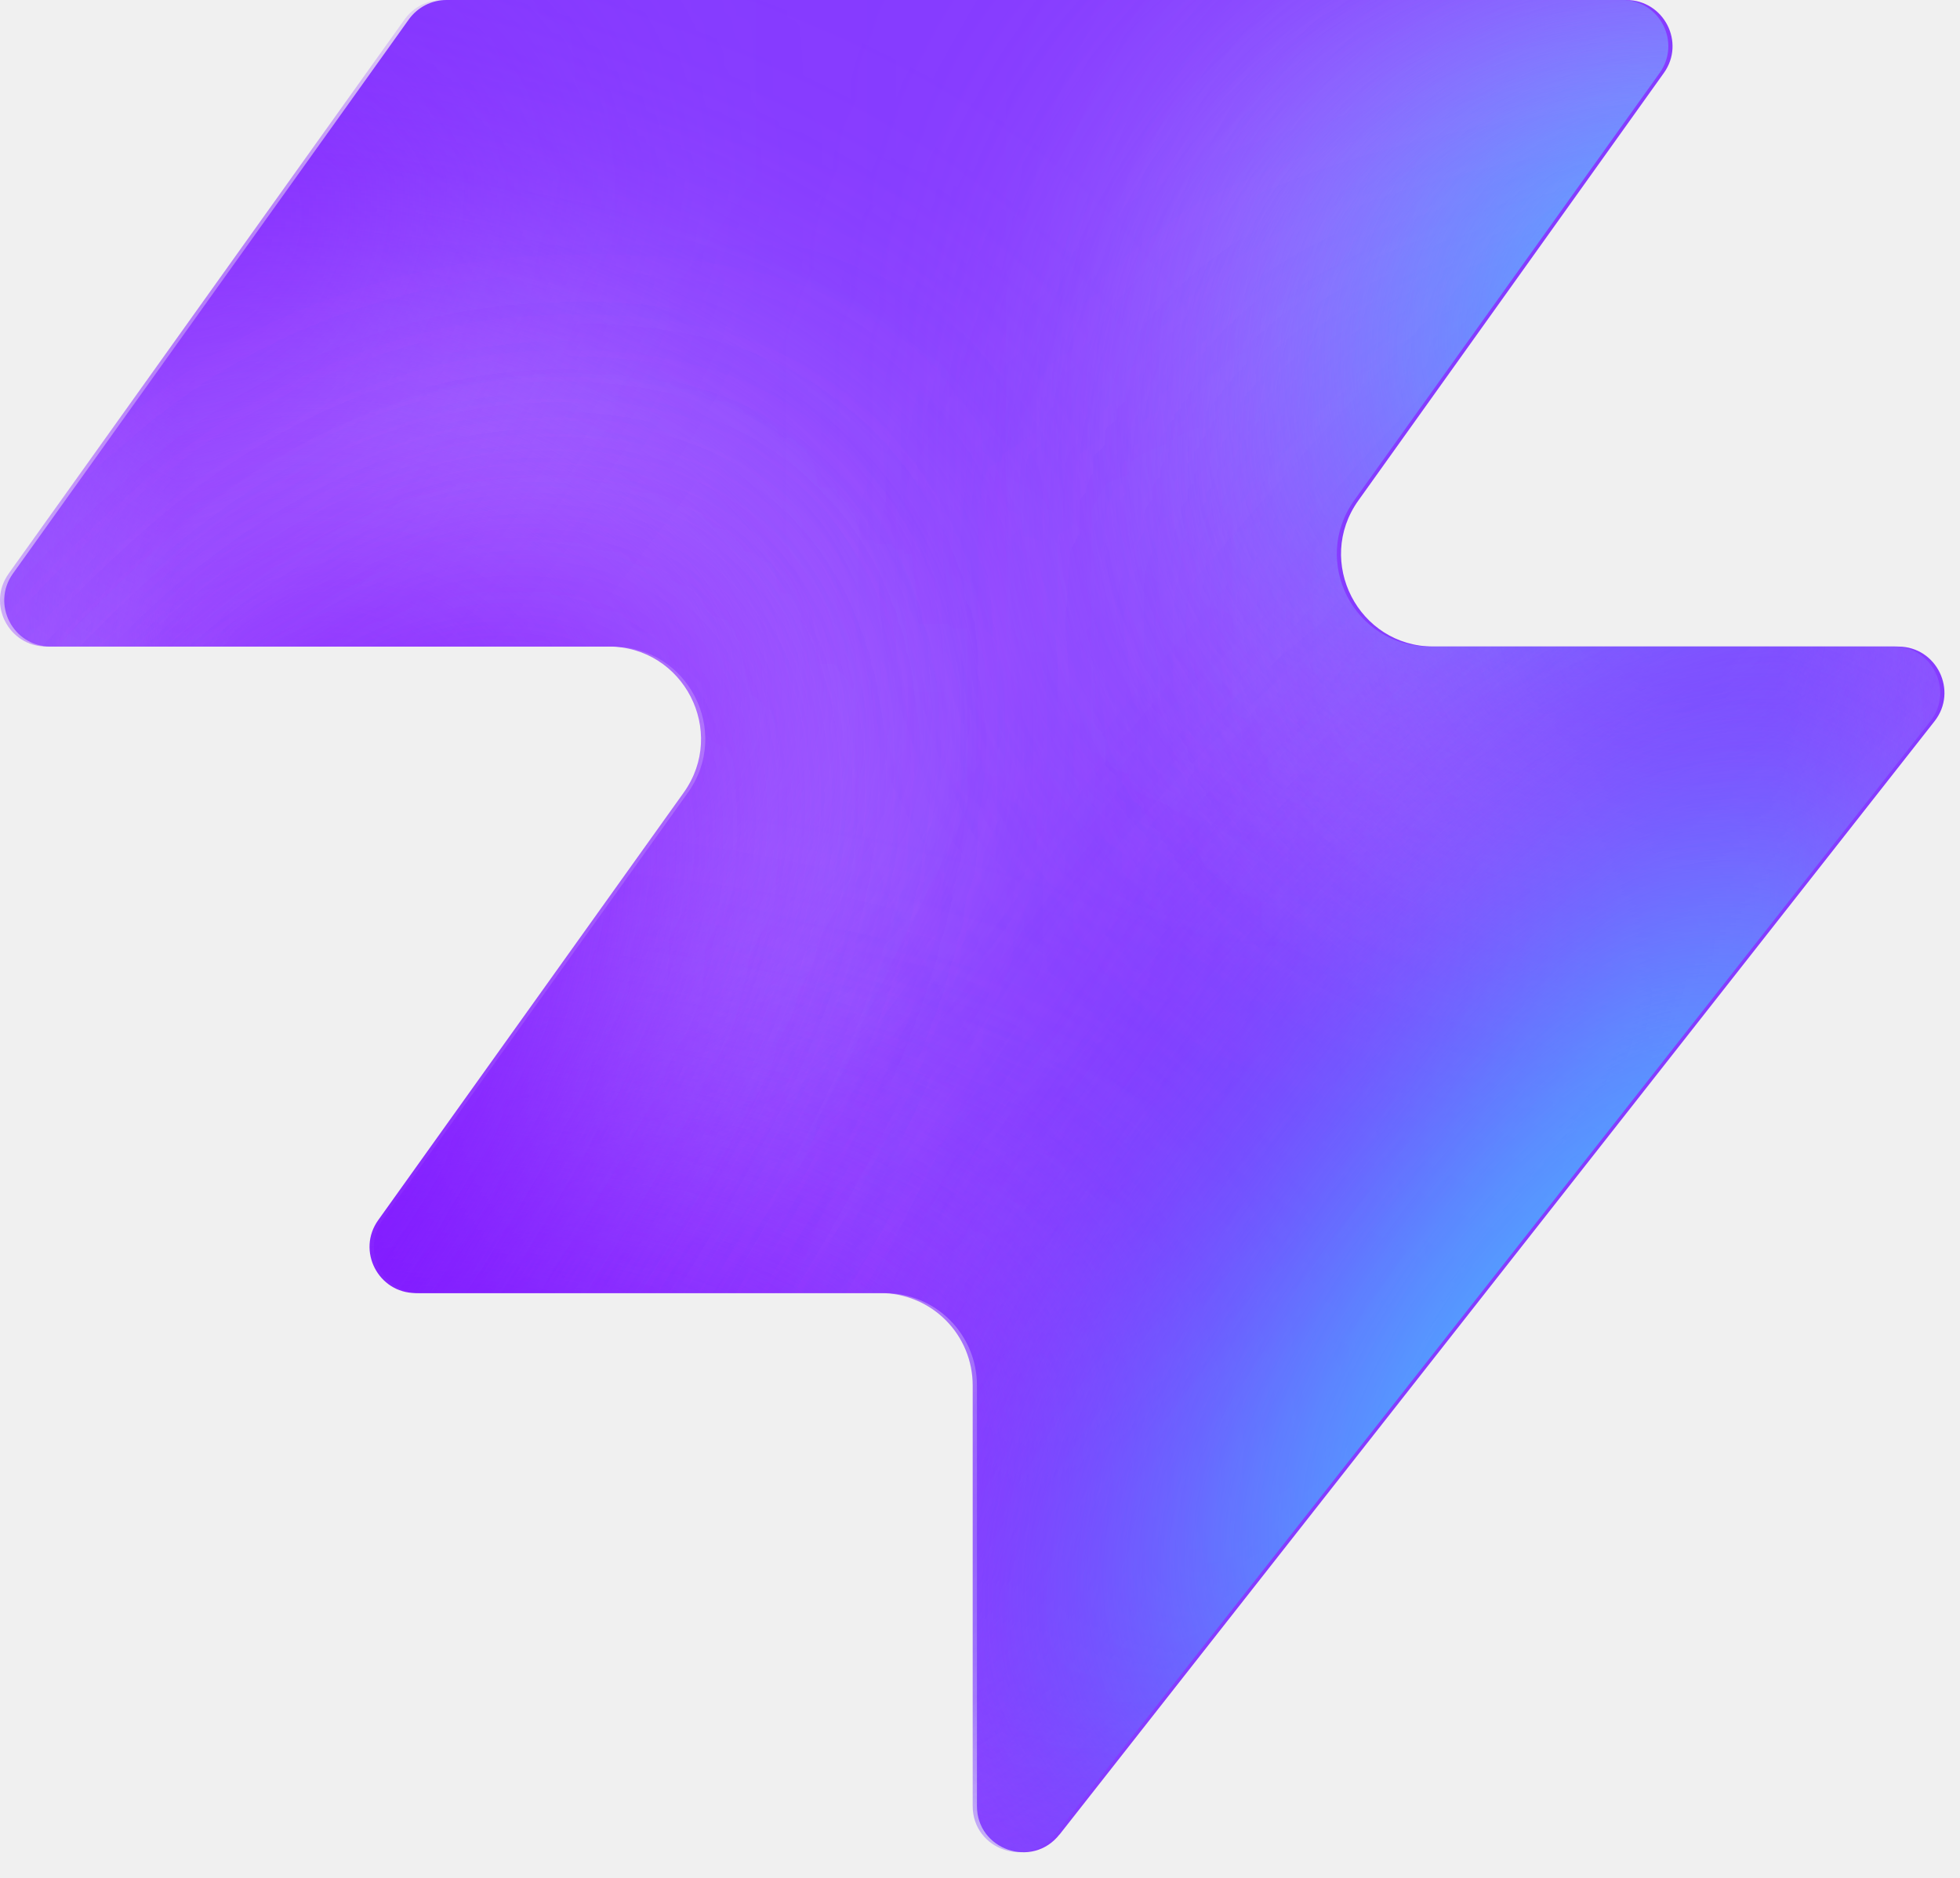
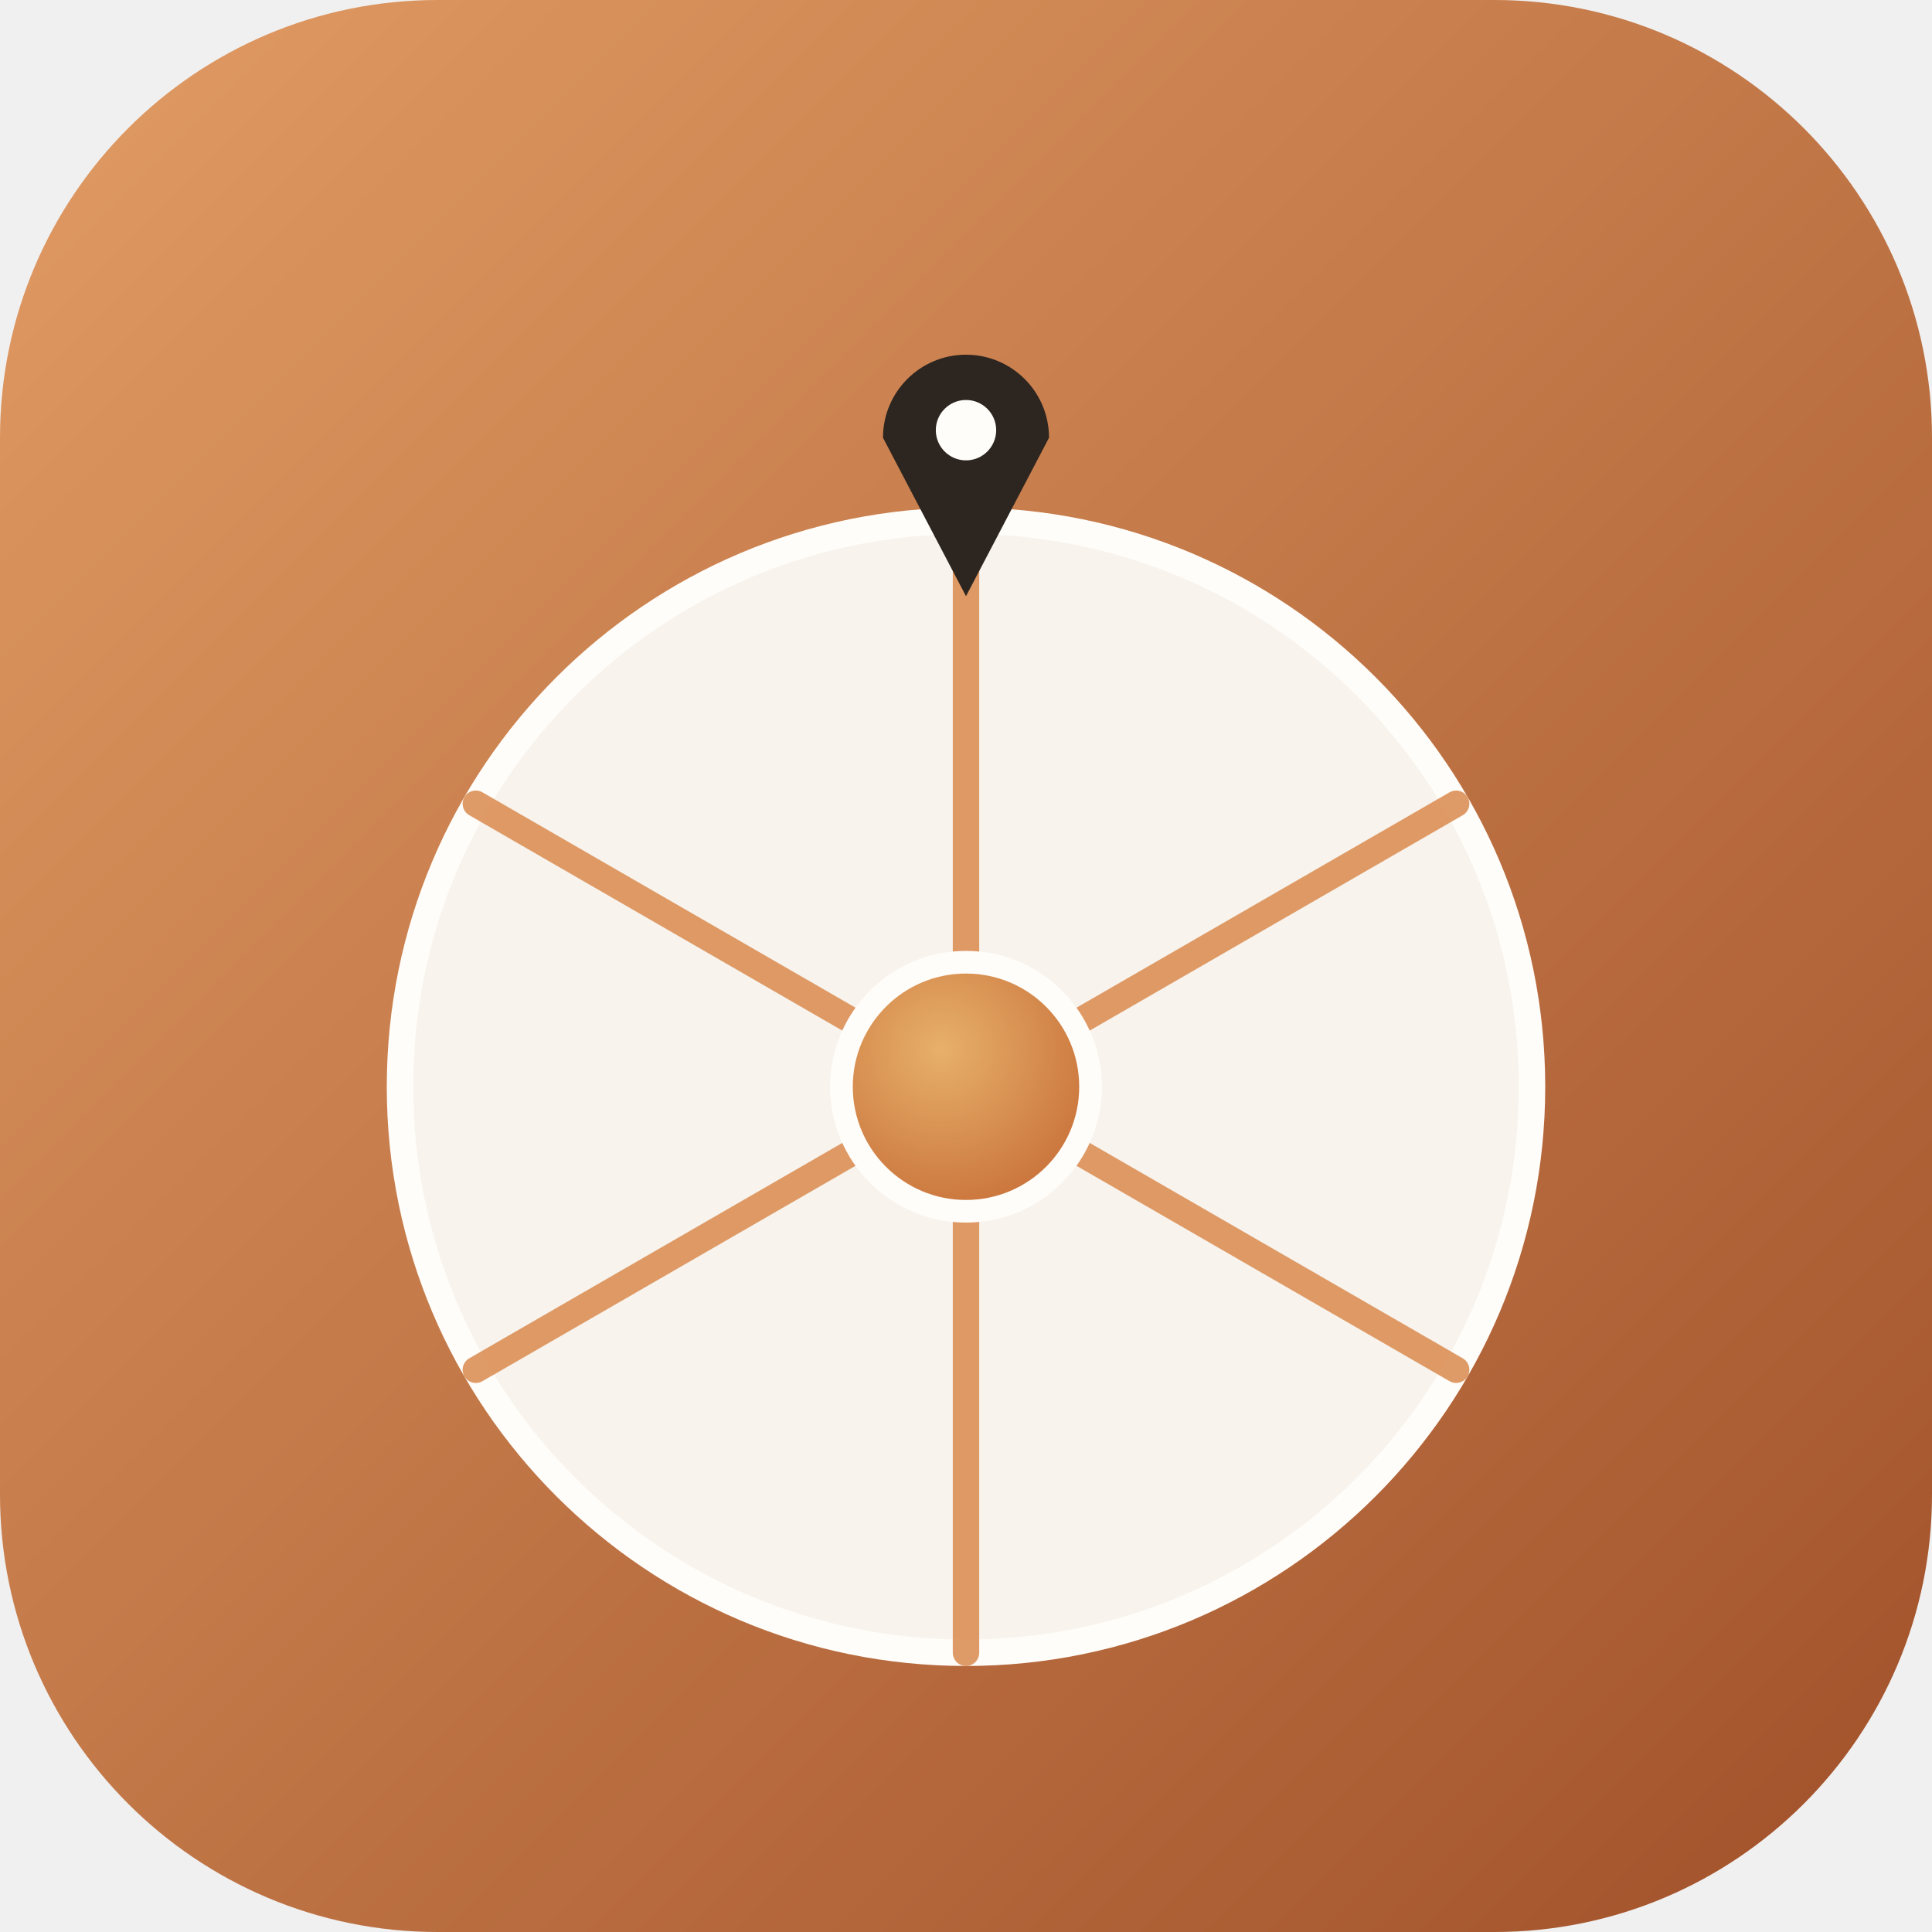
- <svg xmlns="http://www.w3.org/2000/svg" width="48" height="46" fill="none" viewBox="0 0 48 46">
-   <path fill="#863bff" d="M25.946 44.938c-.664.845-2.021.375-2.021-.698V33.937a2.26 2.26 0 0 0-2.262-2.262H10.287c-.92 0-1.456-1.04-.92-1.788l7.48-10.471c1.07-1.497 0-3.578-1.842-3.578H1.237c-.92 0-1.456-1.04-.92-1.788L10.013.474c.214-.297.556-.474.92-.474h28.894c.92 0 1.456 1.04.92 1.788l-7.48 10.471c-1.07 1.498 0 3.579 1.842 3.579h11.377c.943 0 1.473 1.088.89 1.83L25.947 44.94z" style="fill:#863bff;fill:color(display-p3 .525 .23 1);fill-opacity:1" />
-   <mask id="a" width="48" height="46" x="0" y="0" maskUnits="userSpaceOnUse" style="mask-type:alpha">
-     <path fill="#000" d="M25.842 44.938c-.664.844-2.021.375-2.021-.698V33.937a2.26 2.26 0 0 0-2.262-2.262H10.183c-.92 0-1.456-1.04-.92-1.788l7.48-10.471c1.07-1.498 0-3.579-1.842-3.579H1.133c-.92 0-1.456-1.04-.92-1.787L9.91.473c.214-.297.556-.474.92-.474h28.894c.92 0 1.456 1.04.92 1.788l-7.48 10.471c-1.07 1.498 0 3.578 1.842 3.578h11.377c.943 0 1.473 1.088.89 1.832L25.843 44.94z" style="fill:#000;fill-opacity:1" />
-   </mask>
-   <g mask="url(#a)">
-     <g filter="url(#b)">
-       <ellipse cx="5.508" cy="14.704" fill="#ede6ff" rx="5.508" ry="14.704" style="fill:#ede6ff;fill:color(display-p3 .927 .903 1);fill-opacity:1" transform="matrix(.00324 1 1 -.00324 -4.47 31.516)" />
-     </g>
-     <g filter="url(#c)">
-       <ellipse cx="10.399" cy="29.851" fill="#ede6ff" rx="10.399" ry="29.851" style="fill:#ede6ff;fill:color(display-p3 .927 .903 1);fill-opacity:1" transform="matrix(.00324 1 1 -.00324 -39.328 7.883)" />
-     </g>
-     <g filter="url(#d)">
-       <ellipse cx="5.508" cy="30.487" fill="#7e14ff" rx="5.508" ry="30.487" style="fill:#7e14ff;fill:color(display-p3 .492 .077 1);fill-opacity:1" transform="rotate(89.814 -25.913 -14.639)scale(1 -1)" />
-     </g>
-     <g filter="url(#e)">
-       <ellipse cx="5.508" cy="30.599" fill="#7e14ff" rx="5.508" ry="30.599" style="fill:#7e14ff;fill:color(display-p3 .492 .077 1);fill-opacity:1" transform="rotate(89.814 -32.644 -3.334)scale(1 -1)" />
-     </g>
-     <g filter="url(#f)">
-       <ellipse cx="5.508" cy="30.599" fill="#7e14ff" rx="5.508" ry="30.599" style="fill:#7e14ff;fill:color(display-p3 .492 .077 1);fill-opacity:1" transform="matrix(.00324 1 1 -.00324 -34.34 30.47)" />
-     </g>
-     <g filter="url(#g)">
-       <ellipse cx="14.072" cy="22.078" fill="#ede6ff" rx="14.072" ry="22.078" style="fill:#ede6ff;fill:color(display-p3 .927 .903 1);fill-opacity:1" transform="rotate(93.35 24.506 48.493)scale(-1 1)" />
-     </g>
-     <g filter="url(#h)">
-       <ellipse cx="3.47" cy="21.501" fill="#7e14ff" rx="3.47" ry="21.501" style="fill:#7e14ff;fill:color(display-p3 .492 .077 1);fill-opacity:1" transform="rotate(89.009 28.708 47.59)scale(-1 1)" />
-     </g>
-     <g filter="url(#i)">
-       <ellipse cx="3.47" cy="21.501" fill="#7e14ff" rx="3.47" ry="21.501" style="fill:#7e14ff;fill:color(display-p3 .492 .077 1);fill-opacity:1" transform="rotate(89.009 28.708 47.59)scale(-1 1)" />
-     </g>
-     <g filter="url(#j)">
-       <ellipse cx=".387" cy="8.972" fill="#7e14ff" rx="4.407" ry="29.108" style="fill:#7e14ff;fill:color(display-p3 .492 .077 1);fill-opacity:1" transform="rotate(39.51 .387 8.972)" />
-     </g>
-     <g filter="url(#k)">
-       <ellipse cx="47.523" cy="-6.092" fill="#7e14ff" rx="4.407" ry="29.108" style="fill:#7e14ff;fill:color(display-p3 .492 .077 1);fill-opacity:1" transform="rotate(37.892 47.523 -6.092)" />
-     </g>
-     <g filter="url(#l)">
-       <ellipse cx="41.412" cy="6.333" fill="#47bfff" rx="5.971" ry="9.665" style="fill:#47bfff;fill:color(display-p3 .28 .748 1);fill-opacity:1" transform="rotate(37.892 41.412 6.333)" />
-     </g>
-     <g filter="url(#m)">
-       <ellipse cx="-1.879" cy="38.332" fill="#7e14ff" rx="4.407" ry="29.108" style="fill:#7e14ff;fill:color(display-p3 .492 .077 1);fill-opacity:1" transform="rotate(37.892 -1.88 38.332)" />
-     </g>
-     <g filter="url(#n)">
-       <ellipse cx="-1.879" cy="38.332" fill="#7e14ff" rx="4.407" ry="29.108" style="fill:#7e14ff;fill:color(display-p3 .492 .077 1);fill-opacity:1" transform="rotate(37.892 -1.88 38.332)" />
-     </g>
-     <g filter="url(#o)">
-       <ellipse cx="35.651" cy="29.907" fill="#7e14ff" rx="4.407" ry="29.108" style="fill:#7e14ff;fill:color(display-p3 .492 .077 1);fill-opacity:1" transform="rotate(37.892 35.651 29.907)" />
-     </g>
-     <g filter="url(#p)">
-       <ellipse cx="38.418" cy="32.4" fill="#47bfff" rx="5.971" ry="15.297" style="fill:#47bfff;fill:color(display-p3 .28 .748 1);fill-opacity:1" transform="rotate(37.892 38.418 32.4)" />
-     </g>
+ <svg xmlns="http://www.w3.org/2000/svg" width="512" height="512" viewBox="0 0 512 512">
+   <defs>
+     <linearGradient id="bg" x1="0" y1="0" x2="512" y2="512" gradientUnits="userSpaceOnUse">
+       <stop stop-color="#e0975c" />
+       <stop offset="1" stop-color="#9c481f" />
+     </linearGradient>
+     <radialGradient id="hub" cx="0.4" cy="0.35" r="0.85">
+       <stop stop-color="#e7b06a" />
+       <stop offset="1" stop-color="#c2632f" />
+     </radialGradient>
+   </defs>
+   <rect width="512" height="512" rx="116" fill="url(#bg)" />
+   <rect width="512" height="512" rx="116" fill="#ffffff" opacity="0.05" />
+   <circle cx="256" cy="288" r="150" fill="#f8f3ec" stroke="#fffdf9" stroke-width="7" />
+   <g stroke="#d98a4e" stroke-width="7" stroke-linecap="round" opacity="0.85">
+     <line x1="256" y1="288" x2="256.0" y2="138.0" />
+     <line x1="256" y1="288" x2="385.9" y2="213.0" />
+     <line x1="256" y1="288" x2="385.9" y2="363.0" />
+     <line x1="256" y1="288" x2="256.0" y2="438.0" />
+     <line x1="256" y1="288" x2="126.1" y2="363.0" />
+     <line x1="256" y1="288" x2="126.1" y2="213.0" />
  </g>
-   <defs>
-     <filter id="b" width="60.045" height="41.654" x="-19.77" y="16.149" color-interpolation-filters="sRGB" filterUnits="userSpaceOnUse">
-       <feFlood flood-opacity="0" result="BackgroundImageFix" />
-       <feBlend in="SourceGraphic" in2="BackgroundImageFix" result="shape" />
-       <feGaussianBlur result="effect1_foregroundBlur_2002_17158" stdDeviation="7.659" />
-     </filter>
-     <filter id="c" width="90.34" height="51.437" x="-54.613" y="-7.533" color-interpolation-filters="sRGB" filterUnits="userSpaceOnUse">
-       <feFlood flood-opacity="0" result="BackgroundImageFix" />
-       <feBlend in="SourceGraphic" in2="BackgroundImageFix" result="shape" />
-       <feGaussianBlur result="effect1_foregroundBlur_2002_17158" stdDeviation="7.659" />
-     </filter>
-     <filter id="d" width="79.355" height="29.4" x="-49.64" y="2.03" color-interpolation-filters="sRGB" filterUnits="userSpaceOnUse">
-       <feFlood flood-opacity="0" result="BackgroundImageFix" />
-       <feBlend in="SourceGraphic" in2="BackgroundImageFix" result="shape" />
-       <feGaussianBlur result="effect1_foregroundBlur_2002_17158" stdDeviation="4.596" />
-     </filter>
-     <filter id="e" width="79.579" height="29.4" x="-45.045" y="20.029" color-interpolation-filters="sRGB" filterUnits="userSpaceOnUse">
-       <feFlood flood-opacity="0" result="BackgroundImageFix" />
-       <feBlend in="SourceGraphic" in2="BackgroundImageFix" result="shape" />
-       <feGaussianBlur result="effect1_foregroundBlur_2002_17158" stdDeviation="4.596" />
-     </filter>
-     <filter id="f" width="79.579" height="29.4" x="-43.513" y="21.178" color-interpolation-filters="sRGB" filterUnits="userSpaceOnUse">
-       <feFlood flood-opacity="0" result="BackgroundImageFix" />
-       <feBlend in="SourceGraphic" in2="BackgroundImageFix" result="shape" />
-       <feGaussianBlur result="effect1_foregroundBlur_2002_17158" stdDeviation="4.596" />
-     </filter>
-     <filter id="g" width="74.749" height="58.852" x="15.756" y="-17.901" color-interpolation-filters="sRGB" filterUnits="userSpaceOnUse">
-       <feFlood flood-opacity="0" result="BackgroundImageFix" />
-       <feBlend in="SourceGraphic" in2="BackgroundImageFix" result="shape" />
-       <feGaussianBlur result="effect1_foregroundBlur_2002_17158" stdDeviation="7.659" />
-     </filter>
-     <filter id="h" width="61.377" height="25.362" x="23.548" y="2.284" color-interpolation-filters="sRGB" filterUnits="userSpaceOnUse">
-       <feFlood flood-opacity="0" result="BackgroundImageFix" />
-       <feBlend in="SourceGraphic" in2="BackgroundImageFix" result="shape" />
-       <feGaussianBlur result="effect1_foregroundBlur_2002_17158" stdDeviation="4.596" />
-     </filter>
-     <filter id="i" width="61.377" height="25.362" x="23.548" y="2.284" color-interpolation-filters="sRGB" filterUnits="userSpaceOnUse">
-       <feFlood flood-opacity="0" result="BackgroundImageFix" />
-       <feBlend in="SourceGraphic" in2="BackgroundImageFix" result="shape" />
-       <feGaussianBlur result="effect1_foregroundBlur_2002_17158" stdDeviation="4.596" />
-     </filter>
-     <filter id="j" width="56.045" height="63.649" x="-27.636" y="-22.853" color-interpolation-filters="sRGB" filterUnits="userSpaceOnUse">
-       <feFlood flood-opacity="0" result="BackgroundImageFix" />
-       <feBlend in="SourceGraphic" in2="BackgroundImageFix" result="shape" />
-       <feGaussianBlur result="effect1_foregroundBlur_2002_17158" stdDeviation="4.596" />
-     </filter>
-     <filter id="k" width="54.814" height="64.646" x="20.116" y="-38.415" color-interpolation-filters="sRGB" filterUnits="userSpaceOnUse">
-       <feFlood flood-opacity="0" result="BackgroundImageFix" />
-       <feBlend in="SourceGraphic" in2="BackgroundImageFix" result="shape" />
-       <feGaussianBlur result="effect1_foregroundBlur_2002_17158" stdDeviation="4.596" />
-     </filter>
-     <filter id="l" width="33.541" height="35.313" x="24.641" y="-11.323" color-interpolation-filters="sRGB" filterUnits="userSpaceOnUse">
-       <feFlood flood-opacity="0" result="BackgroundImageFix" />
-       <feBlend in="SourceGraphic" in2="BackgroundImageFix" result="shape" />
-       <feGaussianBlur result="effect1_foregroundBlur_2002_17158" stdDeviation="4.596" />
-     </filter>
-     <filter id="m" width="54.814" height="64.646" x="-29.286" y="6.009" color-interpolation-filters="sRGB" filterUnits="userSpaceOnUse">
-       <feFlood flood-opacity="0" result="BackgroundImageFix" />
-       <feBlend in="SourceGraphic" in2="BackgroundImageFix" result="shape" />
-       <feGaussianBlur result="effect1_foregroundBlur_2002_17158" stdDeviation="4.596" />
-     </filter>
-     <filter id="n" width="54.814" height="64.646" x="-29.286" y="6.009" color-interpolation-filters="sRGB" filterUnits="userSpaceOnUse">
-       <feFlood flood-opacity="0" result="BackgroundImageFix" />
-       <feBlend in="SourceGraphic" in2="BackgroundImageFix" result="shape" />
-       <feGaussianBlur result="effect1_foregroundBlur_2002_17158" stdDeviation="4.596" />
-     </filter>
-     <filter id="o" width="54.814" height="64.646" x="8.244" y="-2.416" color-interpolation-filters="sRGB" filterUnits="userSpaceOnUse">
-       <feFlood flood-opacity="0" result="BackgroundImageFix" />
-       <feBlend in="SourceGraphic" in2="BackgroundImageFix" result="shape" />
-       <feGaussianBlur result="effect1_foregroundBlur_2002_17158" stdDeviation="4.596" />
-     </filter>
-     <filter id="p" width="39.409" height="43.623" x="18.713" y="10.588" color-interpolation-filters="sRGB" filterUnits="userSpaceOnUse">
-       <feFlood flood-opacity="0" result="BackgroundImageFix" />
-       <feBlend in="SourceGraphic" in2="BackgroundImageFix" result="shape" />
-       <feGaussianBlur result="effect1_foregroundBlur_2002_17158" stdDeviation="4.596" />
-     </filter>
-   </defs>
+   <circle cx="256" cy="288" r="33.0" fill="url(#hub)" stroke="#fffdf9" stroke-width="6" />
+   <g>
+     <path d="M256 158 L234 116 A22 22 0 1 1 278 116 Z" fill="#2c2520" />
+     <circle cx="256" cy="114" r="8" fill="#fffdf9" />
+   </g>
</svg>
